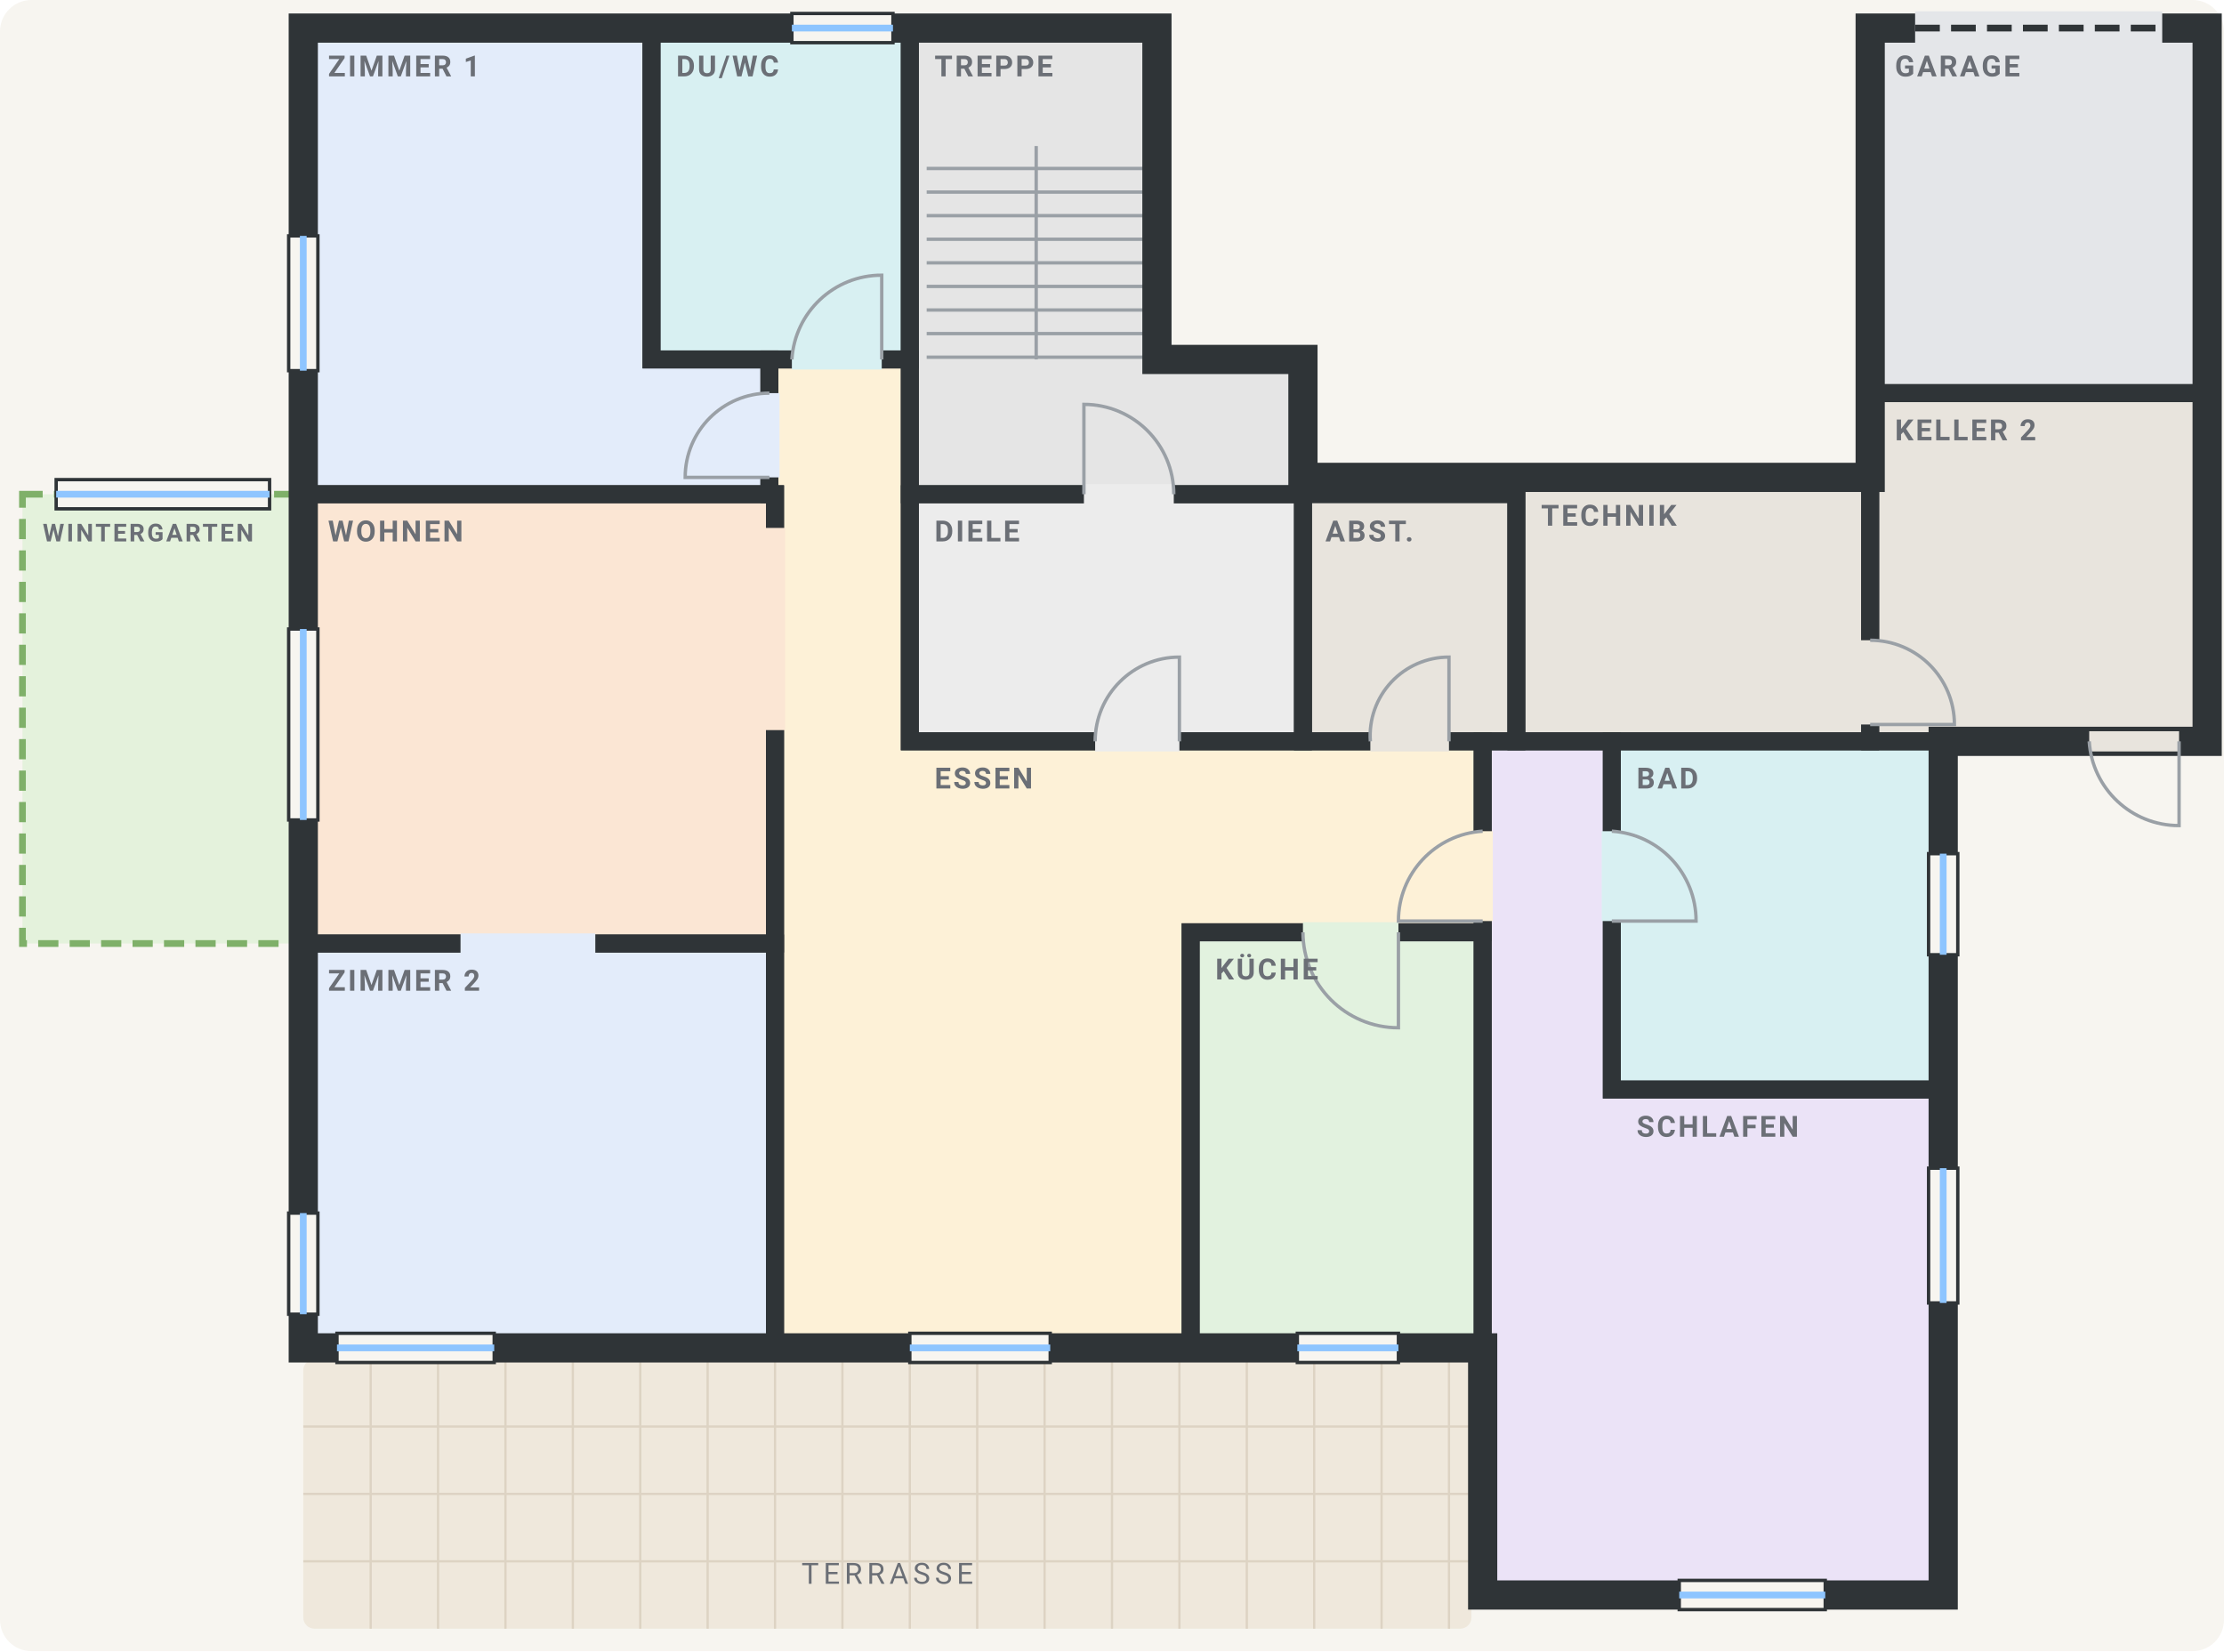
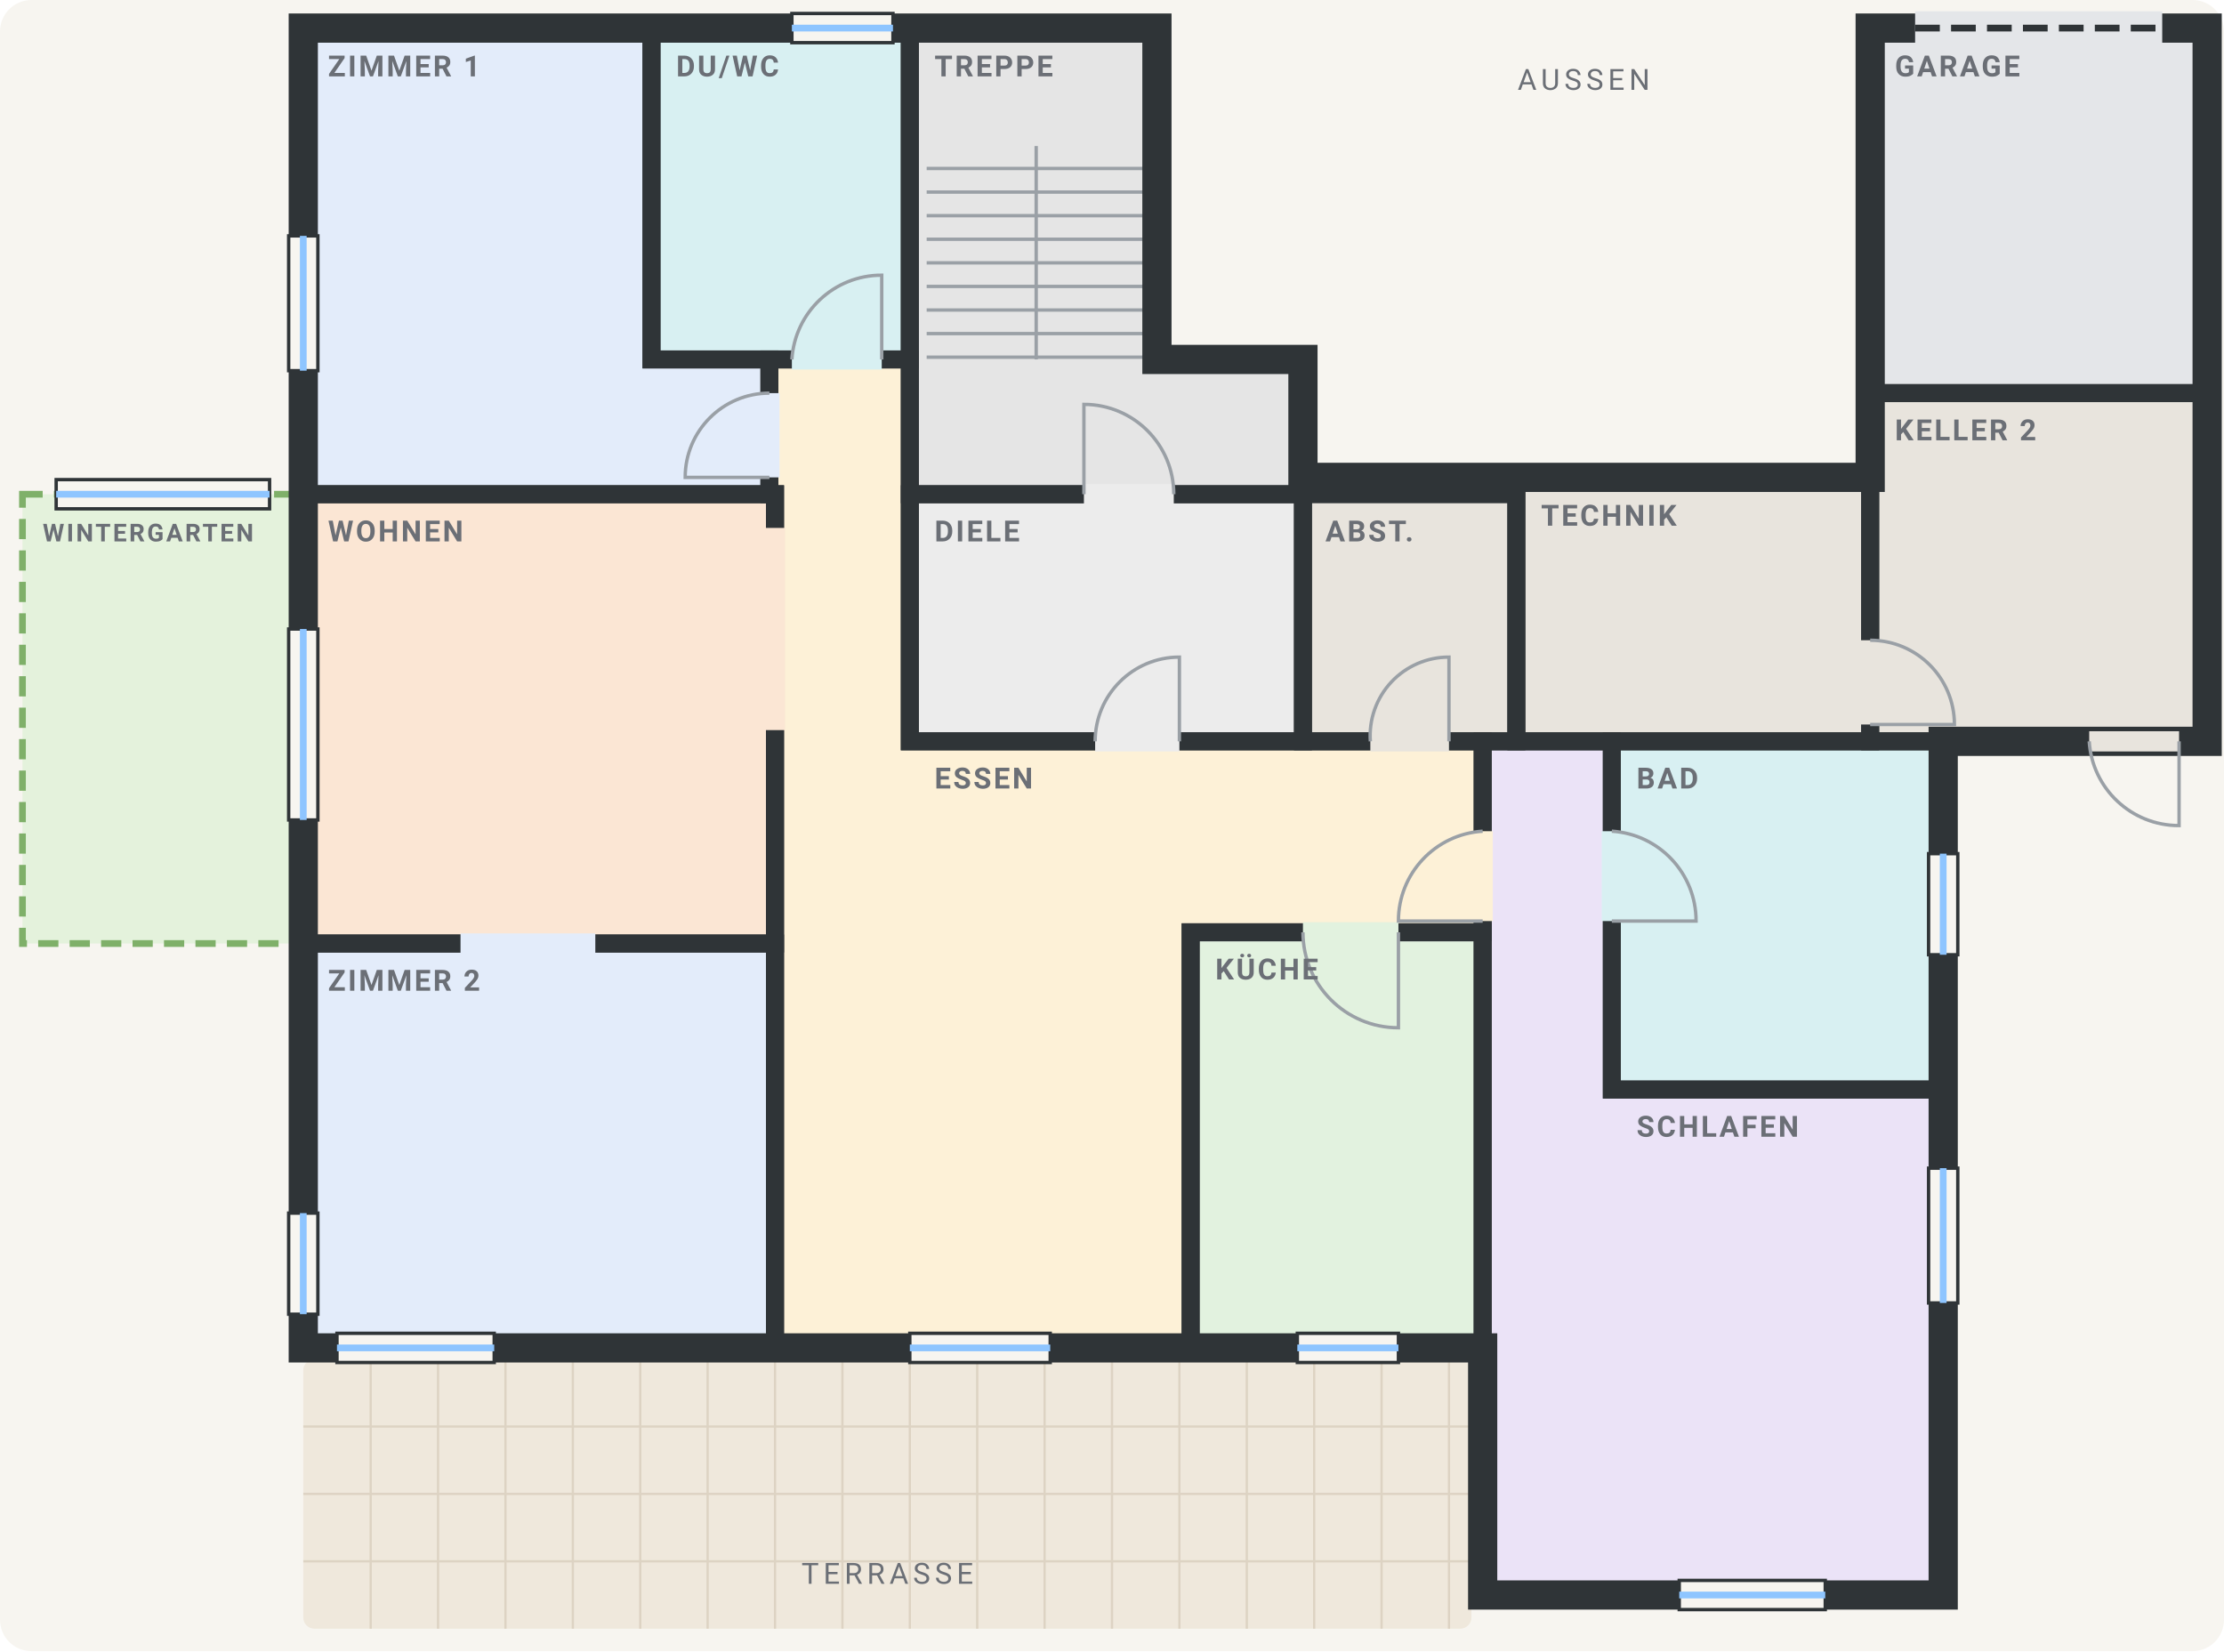
<svg xmlns="http://www.w3.org/2000/svg" viewBox="20 30 1980 1470" width="1980" height="1470" font-family="system-ui, -apple-system, Segoe UI, Roboto, sans-serif">
  <rect x="20" y="30" width="1980" height="1470" rx="28" fill="#f7f5f0" />
  <rect x="290" y="1240" width="1040" height="240" rx="10" fill="#efe8dc" />
  <path d="M350,1240V1480M410,1240V1480M470,1240V1480M530,1240V1480M590,1240V1480M650,1240V1480M710,1240V1480M770,1240V1480M830,1240V1480M890,1240V1480M950,1240V1480M1010,1240V1480M1070,1240V1480M1130,1240V1480M1190,1240V1480M1250,1240V1480M1310,1240V1480M290,1300H1330M290,1360H1330M290,1420H1330" stroke="#ddd3c3" stroke-width="2" fill="none" />
  <text x="810.0" y="1440" text-anchor="middle" font-size="26" letter-spacing="4" fill="#6b6f76">TERRASSE</text>
+   <text x="1430" y="110" text-anchor="middle" font-size="26" letter-spacing="4" fill="#6b6f76">AUSSEN</text>
  <polygon points="40,470 290,470 290,870 40,870" fill="#e4f2dc" stroke="#7fb069" stroke-width="6" stroke-dasharray="18 10" />
  <text x="58" y="512" font-size="22" font-weight="600" letter-spacing="2" fill="#6b6f76">WINTERGARTEN</text>
  <polygon points="290,55 600,55 600,350 705,350 705,470 290,470" fill="#e3ecfa" />
  <polygon points="600,55 830,55 830,350 600,350" fill="#d8f0f2" />
  <polygon points="830,55 1050,55 1050,350 1180,350 1180,470 830,470" fill="#e5e5e5" />
  <polygon points="290,470 710,470 710,870 290,870" fill="#fbe6d4" />
  <polygon points="705,350 830,350 830,690 1340,690 1340,860 1080,860 1080,1230 710,1230 710,470 705,470" fill="#fdf1d7" />
  <polygon points="830,470 1180,470 1180,690 830,690" fill="#ececec" />
  <polygon points="1180,470 1370,470 1370,690 1180,690" fill="#e8e4dd" />
  <polygon points="1370,455 1685,455 1685,690 1370,690" fill="#e8e4dd" />
  <polygon points="1685,380 1985,380 1985,690 1685,690" fill="#e8e4dd" />
  <polygon points="1685,55 1985,55 1985,380 1685,380" fill="#e4e6e9" />
  <polygon points="290,870 710,870 710,1230 290,1230" fill="#e3ecfa" />
  <polygon points="1080,860 1340,860 1340,1230 1080,1230" fill="#e2f2df" />
  <polygon points="1455,690 1750,690 1750,1000 1455,1000" fill="#d8f0f2" />
  <polygon points="1340,690 1455,690 1455,1000 1750,1000 1750,1450 1340,1450" fill="#ebe3f7" />
  <path d="M845,180H1040M845,201H1040M845,222H1040M845,243H1040M845,264H1040M845,285H1040M845,306H1040M845,327H1040M845,348H1040" stroke="#9aa0a6" stroke-width="3" fill="none" />
  <path d="M942.5,160V350" stroke="#9aa0a6" stroke-width="3" />
  <polygon points="290,55 600,55 600,350 705,350 705,470 290,470" fill="none" stroke="#2f3437" stroke-width="16" stroke-linejoin="miter" />
  <polygon points="600,55 830,55 830,350 600,350" fill="none" stroke="#2f3437" stroke-width="16" stroke-linejoin="miter" />
  <polygon points="830,55 1050,55 1050,350 1180,350 1180,470 830,470" fill="none" stroke="#2f3437" stroke-width="16" stroke-linejoin="miter" />
  <polygon points="290,470 710,470 710,870 290,870" fill="none" stroke="#2f3437" stroke-width="16" stroke-linejoin="miter" />
  <polygon points="705,350 830,350 830,690 1340,690 1340,860 1080,860 1080,1230 710,1230 710,470 705,470" fill="none" stroke="#2f3437" stroke-width="16" stroke-linejoin="miter" />
  <polygon points="830,470 1180,470 1180,690 830,690" fill="none" stroke="#2f3437" stroke-width="16" stroke-linejoin="miter" />
  <polygon points="1180,470 1370,470 1370,690 1180,690" fill="none" stroke="#2f3437" stroke-width="16" stroke-linejoin="miter" />
  <polygon points="1370,455 1685,455 1685,690 1370,690" fill="none" stroke="#2f3437" stroke-width="16" stroke-linejoin="miter" />
  <polygon points="1685,380 1985,380 1985,690 1685,690" fill="none" stroke="#2f3437" stroke-width="16" stroke-linejoin="miter" />
  <polygon points="1685,55 1985,55 1985,380 1685,380" fill="none" stroke="#2f3437" stroke-width="16" stroke-linejoin="miter" />
  <polygon points="290,870 710,870 710,1230 290,1230" fill="none" stroke="#2f3437" stroke-width="16" stroke-linejoin="miter" />
  <polygon points="1080,860 1340,860 1340,1230 1080,1230" fill="none" stroke="#2f3437" stroke-width="16" stroke-linejoin="miter" />
  <polygon points="1455,690 1750,690 1750,1000 1455,1000" fill="none" stroke="#2f3437" stroke-width="16" stroke-linejoin="miter" />
  <polygon points="1340,690 1455,690 1455,1000 1750,1000 1750,1450 1340,1450" fill="none" stroke="#2f3437" stroke-width="16" stroke-linejoin="miter" />
  <polygon points="290,55 1050,55 1050,350 1180,350 1180,455 1685,455 1685,55 1985,55 1985,690 1750,690 1750,1450 1340,1450 1340,1230 290,1230" fill="none" stroke="#2f3437" stroke-width="26" stroke-linejoin="miter" />
  <rect x="696.0" y="380" width="18" height="75" fill="#e3ecfa" />
  <path d="M705,455L630,455A75,75 0 0 1 705,380" fill="none" stroke="#9aa0a6" stroke-width="3" />
  <rect x="725" y="341.0" width="80" height="18" fill="#d8f0f2" />
  <path d="M805,350L805,275A80,80 0 0 0 725,350" fill="none" stroke="#9aa0a6" stroke-width="3" />
  <rect x="985" y="461.0" width="80" height="18" fill="#ececec" />
  <path d="M985,470L985,390A80,80 0 0 1 1065,470" fill="none" stroke="#9aa0a6" stroke-width="3" />
  <rect x="995" y="681.0" width="75" height="18" fill="#ececec" />
  <path d="M1070,690L1070,615A75,75 0 0 0 995,690" fill="none" stroke="#9aa0a6" stroke-width="3" />
  <rect x="1240" y="681.0" width="70" height="18" fill="#e8e4dd" />
  <path d="M1310,690L1310,615A70,70 0 0 0 1240,690" fill="none" stroke="#9aa0a6" stroke-width="3" />
  <rect x="701.0" y="500" width="18" height="180" fill="#fbe6d4" />
  <rect x="430" y="861.0" width="120" height="18" fill="#e3ecfa" />
  <rect x="1180" y="851.0" width="85" height="18" fill="#e2f2df" />
  <path d="M1265,860L1265,945A85,85 0 0 1 1180,860" fill="none" stroke="#9aa0a6" stroke-width="3" />
  <rect x="1331.0" y="770" width="18" height="80" fill="#fdf1d7" />
  <path d="M1340,850L1265,850A80,80 0 0 1 1340,770" fill="none" stroke="#9aa0a6" stroke-width="3" />
  <rect x="1446.0" y="770" width="18" height="80" fill="#d8f0f2" />
  <path d="M1455,850L1530,850A80,80 0 0 0 1455,770" fill="none" stroke="#9aa0a6" stroke-width="3" />
  <rect x="1676.0" y="600" width="18" height="75" fill="#e8e4dd" />
  <path d="M1685,675L1760,675A75,75 0 0 0 1685,600" fill="none" stroke="#9aa0a6" stroke-width="3" />
  <rect x="1880" y="681.0" width="80" height="18" fill="#e8e4dd" />
  <path d="M1960,690L1960,765A80,80 0 0 1 1880,690" fill="none" stroke="#9aa0a6" stroke-width="3" />
  <rect x="1725" y="40.0" width="220" height="30" fill="#e4e6e9" />
  <path d="M1725,55L1945,55" stroke="#2f3437" stroke-width="6" stroke-dasharray="22 10" />
  <rect x="277.0" y="240" width="26" height="120" fill="#f7f5f0" />
  <rect x="277.0" y="240" width="26" height="120" fill="none" stroke="#2f3437" stroke-width="3" />
  <path d="M290,240L290,360" stroke="#8ec5ff" stroke-width="6" />
  <rect x="725" y="42.0" width="90" height="26" fill="#f7f5f0" />
  <rect x="725" y="42.0" width="90" height="26" fill="none" stroke="#2f3437" stroke-width="3" />
  <path d="M725,55L815,55" stroke="#8ec5ff" stroke-width="6" />
  <rect x="70" y="457.0" width="190" height="26" fill="#f7f5f0" />
  <rect x="70" y="457.0" width="190" height="26" fill="none" stroke="#2f3437" stroke-width="3" />
  <path d="M70,470L260,470" stroke="#8ec5ff" stroke-width="6" />
  <rect x="277.0" y="590" width="26" height="170" fill="#f7f5f0" />
  <rect x="277.0" y="590" width="26" height="170" fill="none" stroke="#2f3437" stroke-width="3" />
  <path d="M290,590L290,760" stroke="#8ec5ff" stroke-width="6" />
  <rect x="277.0" y="1110" width="26" height="90" fill="#f7f5f0" />
  <rect x="277.0" y="1110" width="26" height="90" fill="none" stroke="#2f3437" stroke-width="3" />
  <path d="M290,1110L290,1200" stroke="#8ec5ff" stroke-width="6" />
  <rect x="320" y="1217.0" width="140" height="26" fill="#f7f5f0" />
  <rect x="320" y="1217.0" width="140" height="26" fill="none" stroke="#2f3437" stroke-width="3" />
  <path d="M320,1230L460,1230" stroke="#8ec5ff" stroke-width="6" />
  <rect x="830" y="1217.0" width="125" height="26" fill="#f7f5f0" />
  <rect x="830" y="1217.0" width="125" height="26" fill="none" stroke="#2f3437" stroke-width="3" />
  <path d="M830,1230L955,1230" stroke="#8ec5ff" stroke-width="6" />
  <rect x="1175" y="1217.0" width="90" height="26" fill="#f7f5f0" />
  <rect x="1175" y="1217.0" width="90" height="26" fill="none" stroke="#2f3437" stroke-width="3" />
  <path d="M1175,1230L1265,1230" stroke="#8ec5ff" stroke-width="6" />
  <rect x="1515" y="1437.0" width="130" height="26" fill="#f7f5f0" />
  <rect x="1515" y="1437.0" width="130" height="26" fill="none" stroke="#2f3437" stroke-width="3" />
  <path d="M1515,1450L1645,1450" stroke="#8ec5ff" stroke-width="6" />
  <rect x="1737.0" y="1070" width="26" height="120" fill="#f7f5f0" />
  <rect x="1737.0" y="1070" width="26" height="120" fill="none" stroke="#2f3437" stroke-width="3" />
  <path d="M1750,1070L1750,1190" stroke="#8ec5ff" stroke-width="6" />
  <rect x="1737.0" y="790" width="26" height="90" fill="#f7f5f0" />
  <rect x="1737.0" y="790" width="26" height="90" fill="none" stroke="#2f3437" stroke-width="3" />
  <path d="M1750,790L1750,880" stroke="#8ec5ff" stroke-width="6" />
  <text x="312" y="98" font-size="26" font-weight="600" letter-spacing="2" fill="#6b6f76">ZIMMER 1</text>
  <text x="622" y="98" font-size="26" font-weight="600" letter-spacing="2" fill="#6b6f76">DU/WC</text>
  <text x="852" y="98" font-size="26" font-weight="600" letter-spacing="2" fill="#6b6f76">TREPPE</text>
  <text x="312" y="512" font-size="26" font-weight="600" letter-spacing="2" fill="#6b6f76">WOHNEN</text>
  <text x="852" y="732" font-size="26" font-weight="600" letter-spacing="2" fill="#6b6f76">ESSEN</text>
  <text x="852" y="512" font-size="26" font-weight="600" letter-spacing="2" fill="#6b6f76">DIELE</text>
  <text x="1200" y="512" font-size="26" font-weight="600" letter-spacing="2" fill="#6b6f76">ABST.</text>
  <text x="1392" y="498" font-size="26" font-weight="600" letter-spacing="2" fill="#6b6f76">TECHNIK</text>
  <text x="1707" y="422" font-size="26" font-weight="600" letter-spacing="2" fill="#6b6f76">KELLER 2</text>
  <text x="1707" y="98" font-size="26" font-weight="600" letter-spacing="2" fill="#6b6f76">GARAGE</text>
  <text x="312" y="912" font-size="26" font-weight="600" letter-spacing="2" fill="#6b6f76">ZIMMER 2</text>
  <text x="1102" y="902" font-size="26" font-weight="600" letter-spacing="2" fill="#6b6f76">KÜCHE</text>
  <text x="1477" y="732" font-size="26" font-weight="600" letter-spacing="2" fill="#6b6f76">BAD</text>
  <text x="1477" y="1042" font-size="26" font-weight="600" letter-spacing="2" fill="#6b6f76">SCHLAFEN</text>
</svg>
